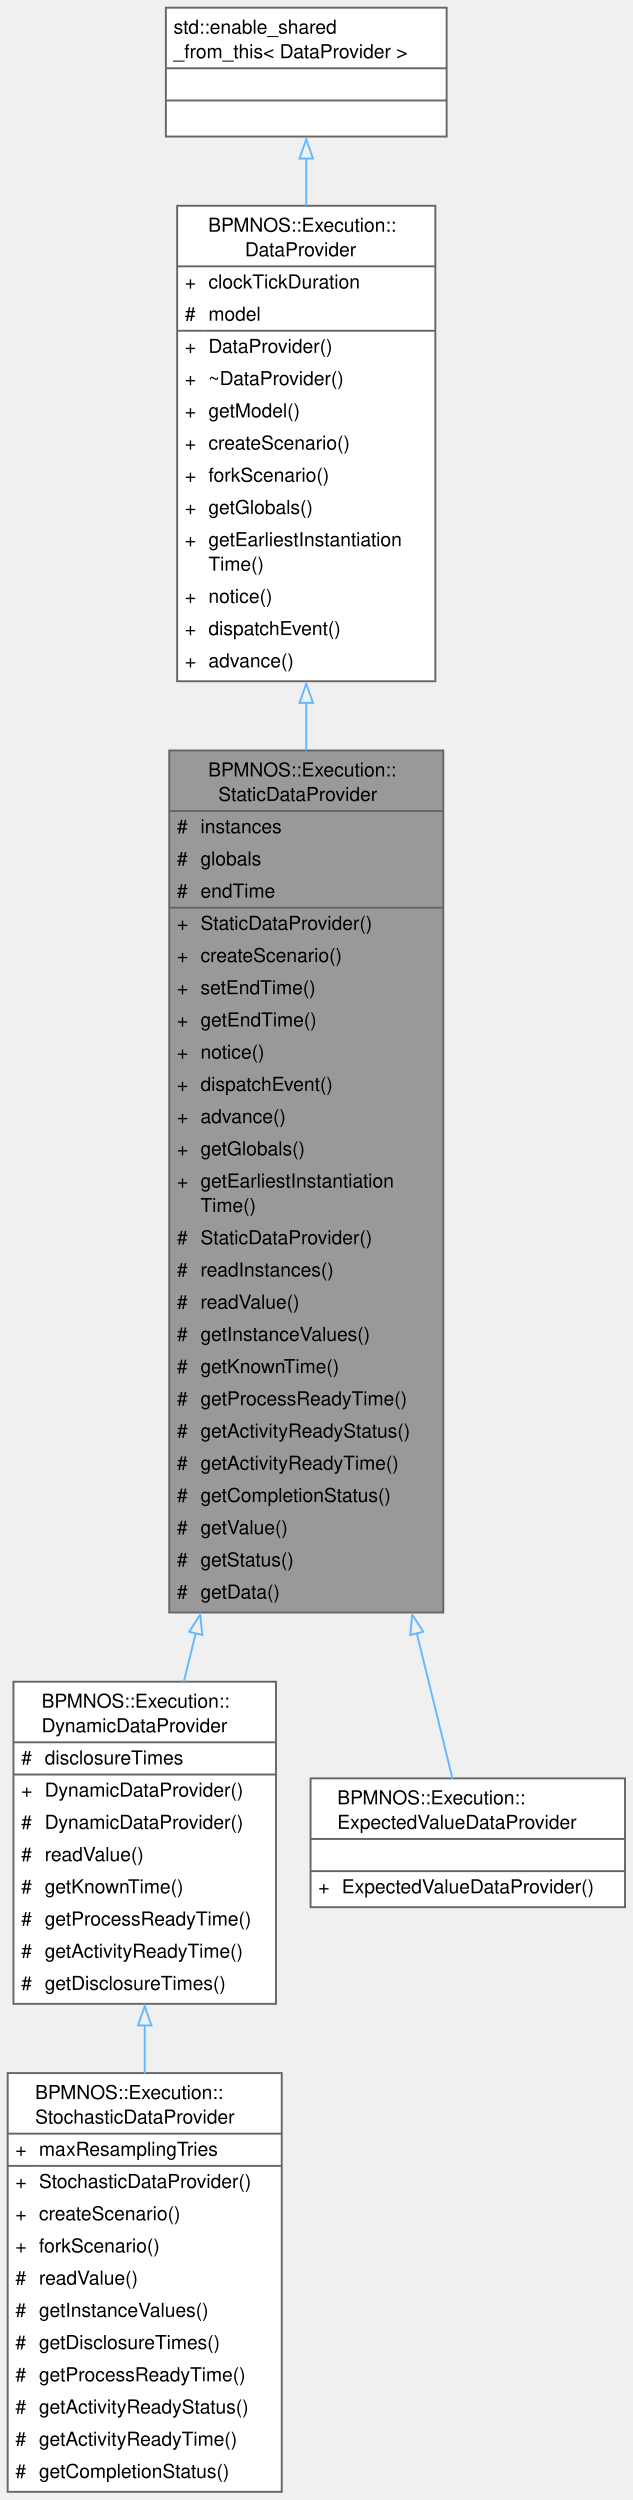
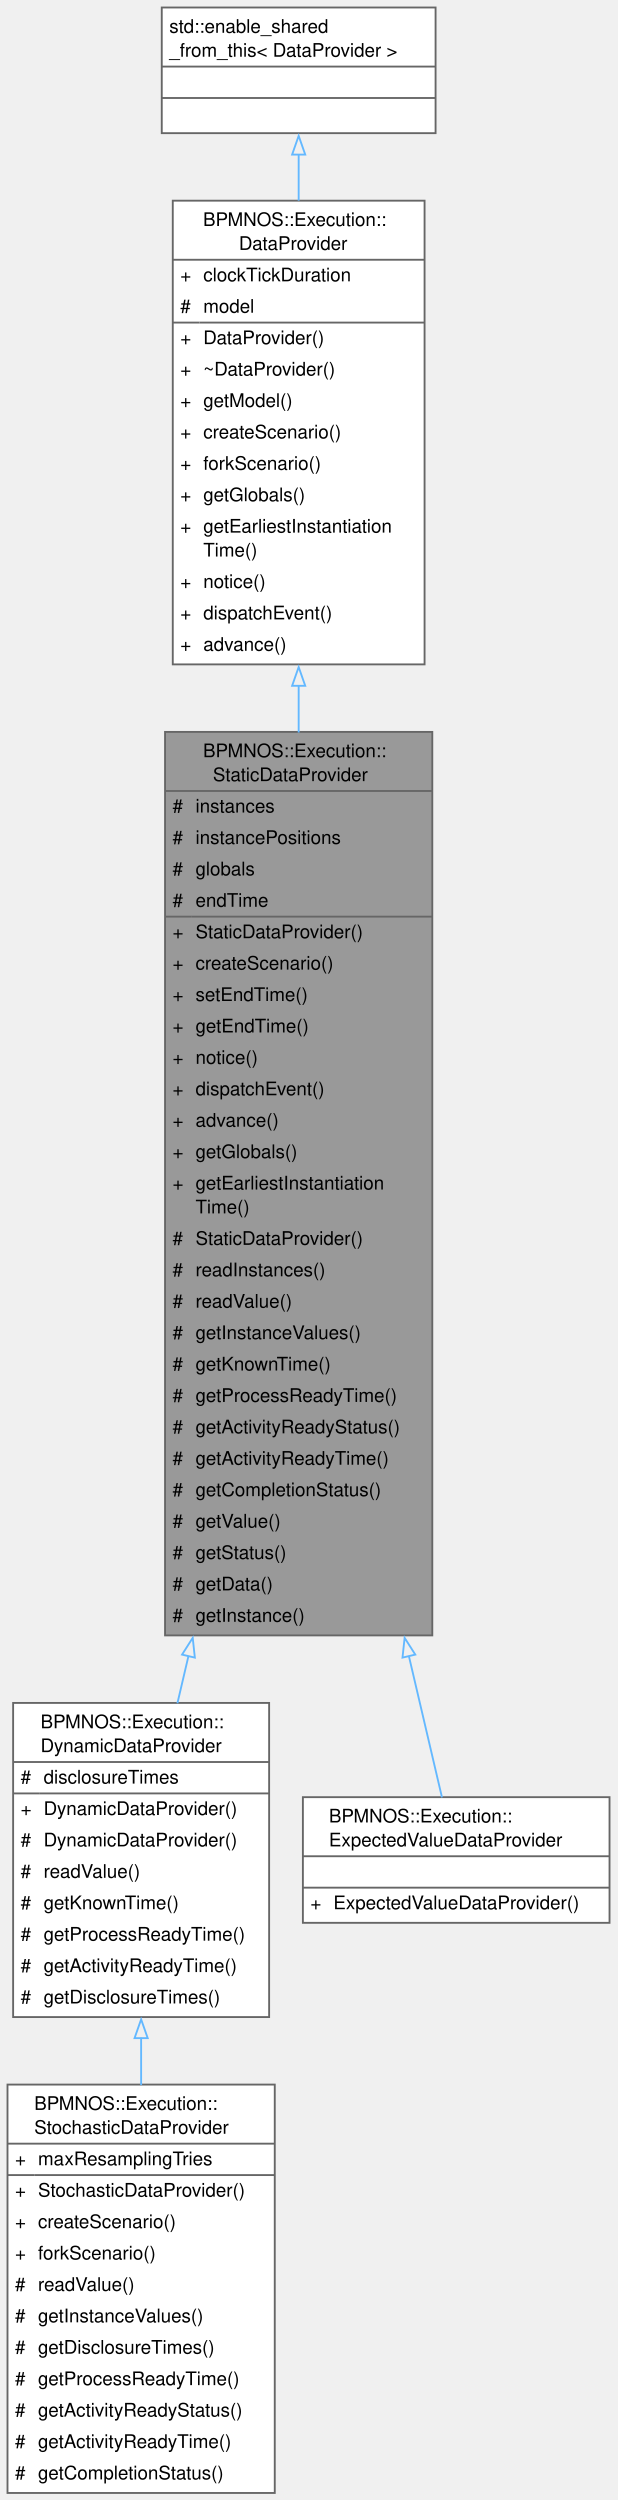
- <svg xmlns="http://www.w3.org/2000/svg" xmlns:xlink="http://www.w3.org/1999/xlink" width="329pt" height="1300pt" viewBox="0.00 0.00 329.00 1300.00">
-   <g id="graph0" class="graph" transform="scale(1 1) rotate(0) translate(4 1295.75)">
+ <svg xmlns="http://www.w3.org/2000/svg" xmlns:xlink="http://www.w3.org/1999/xlink" width="329pt" height="1333pt" viewBox="0.00 0.00 329.00 1333.00">
+   <g id="graph0" class="graph" transform="scale(1 1) rotate(0) translate(4 1329.25)">
    <g id="Node000001" class="node">
      <g id="a_Node000001">
        <a xlink:title="Data provider for instance data known from the start of a run.">
-           <polygon fill="#999999" stroke="none" points="226.5,-905.5 84,-905.5 84,-457.25 226.5,-457.25 226.5,-905.5" />
-           <text xml:space="preserve" text-anchor="start" x="104.25" y="-892" font-family="Helvetica,sans-Serif" font-size="10.00">BPMNOS::Execution::</text>
-           <text xml:space="preserve" text-anchor="start" x="109.5" y="-879.25" font-family="Helvetica,sans-Serif" font-size="10.00">StaticDataProvider</text>
+           <polygon fill="#999999" stroke="none" points="226.5,-939 84,-939 84,-457.25 226.5,-457.25 226.5,-939" />
+           <text xml:space="preserve" text-anchor="start" x="104.25" y="-925.5" font-family="Helvetica,sans-Serif" font-size="10.00">BPMNOS::Execution::</text>
+           <text xml:space="preserve" text-anchor="start" x="109.5" y="-912.75" font-family="Helvetica,sans-Serif" font-size="10.00">StaticDataProvider</text>
+           <text xml:space="preserve" text-anchor="start" x="88" y="-896" font-family="Helvetica,sans-Serif" font-size="10.00">#</text>
+           <text xml:space="preserve" text-anchor="start" x="100.25" y="-896" font-family="Helvetica,sans-Serif" font-size="10.00">instances</text>
+           <text xml:space="preserve" text-anchor="start" x="88" y="-879.25" font-family="Helvetica,sans-Serif" font-size="10.00">#</text>
+           <text xml:space="preserve" text-anchor="start" x="100.25" y="-879.25" font-family="Helvetica,sans-Serif" font-size="10.00">instancePositions</text>
          <text xml:space="preserve" text-anchor="start" x="88" y="-862.5" font-family="Helvetica,sans-Serif" font-size="10.00">#</text>
-           <text xml:space="preserve" text-anchor="start" x="100.25" y="-862.5" font-family="Helvetica,sans-Serif" font-size="10.00">instances</text>
+           <text xml:space="preserve" text-anchor="start" x="100.25" y="-862.5" font-family="Helvetica,sans-Serif" font-size="10.00">globals</text>
          <text xml:space="preserve" text-anchor="start" x="88" y="-845.75" font-family="Helvetica,sans-Serif" font-size="10.00">#</text>
-           <text xml:space="preserve" text-anchor="start" x="100.25" y="-845.75" font-family="Helvetica,sans-Serif" font-size="10.00">globals</text>
-           <text xml:space="preserve" text-anchor="start" x="88" y="-829" font-family="Helvetica,sans-Serif" font-size="10.00">#</text>
-           <text xml:space="preserve" text-anchor="start" x="100.25" y="-829" font-family="Helvetica,sans-Serif" font-size="10.00">endTime</text>
+           <text xml:space="preserve" text-anchor="start" x="100.25" y="-845.75" font-family="Helvetica,sans-Serif" font-size="10.00">endTime</text>
+           <text xml:space="preserve" text-anchor="start" x="88" y="-829" font-family="Helvetica,sans-Serif" font-size="10.00">+</text>
+           <text xml:space="preserve" text-anchor="start" x="100.25" y="-829" font-family="Helvetica,sans-Serif" font-size="10.00">StaticDataProvider()</text>
          <text xml:space="preserve" text-anchor="start" x="88" y="-812.25" font-family="Helvetica,sans-Serif" font-size="10.00">+</text>
-           <text xml:space="preserve" text-anchor="start" x="100.25" y="-812.25" font-family="Helvetica,sans-Serif" font-size="10.00">StaticDataProvider()</text>
+           <text xml:space="preserve" text-anchor="start" x="100.25" y="-812.25" font-family="Helvetica,sans-Serif" font-size="10.00">createScenario()</text>
          <text xml:space="preserve" text-anchor="start" x="88" y="-795.5" font-family="Helvetica,sans-Serif" font-size="10.00">+</text>
-           <text xml:space="preserve" text-anchor="start" x="100.25" y="-795.5" font-family="Helvetica,sans-Serif" font-size="10.00">createScenario()</text>
+           <text xml:space="preserve" text-anchor="start" x="100.25" y="-795.5" font-family="Helvetica,sans-Serif" font-size="10.00">setEndTime()</text>
          <text xml:space="preserve" text-anchor="start" x="88" y="-778.75" font-family="Helvetica,sans-Serif" font-size="10.00">+</text>
-           <text xml:space="preserve" text-anchor="start" x="100.25" y="-778.75" font-family="Helvetica,sans-Serif" font-size="10.00">setEndTime()</text>
+           <text xml:space="preserve" text-anchor="start" x="100.25" y="-778.75" font-family="Helvetica,sans-Serif" font-size="10.00">getEndTime()</text>
          <text xml:space="preserve" text-anchor="start" x="88" y="-762" font-family="Helvetica,sans-Serif" font-size="10.00">+</text>
-           <text xml:space="preserve" text-anchor="start" x="100.25" y="-762" font-family="Helvetica,sans-Serif" font-size="10.00">getEndTime()</text>
+           <text xml:space="preserve" text-anchor="start" x="100.25" y="-762" font-family="Helvetica,sans-Serif" font-size="10.00">notice()</text>
          <text xml:space="preserve" text-anchor="start" x="88" y="-745.25" font-family="Helvetica,sans-Serif" font-size="10.00">+</text>
-           <text xml:space="preserve" text-anchor="start" x="100.25" y="-745.25" font-family="Helvetica,sans-Serif" font-size="10.00">notice()</text>
+           <text xml:space="preserve" text-anchor="start" x="100.25" y="-745.25" font-family="Helvetica,sans-Serif" font-size="10.00">dispatchEvent()</text>
          <text xml:space="preserve" text-anchor="start" x="88" y="-728.5" font-family="Helvetica,sans-Serif" font-size="10.00">+</text>
-           <text xml:space="preserve" text-anchor="start" x="100.25" y="-728.5" font-family="Helvetica,sans-Serif" font-size="10.00">dispatchEvent()</text>
+           <text xml:space="preserve" text-anchor="start" x="100.25" y="-728.5" font-family="Helvetica,sans-Serif" font-size="10.00">advance()</text>
          <text xml:space="preserve" text-anchor="start" x="88" y="-711.75" font-family="Helvetica,sans-Serif" font-size="10.00">+</text>
-           <text xml:space="preserve" text-anchor="start" x="100.25" y="-711.75" font-family="Helvetica,sans-Serif" font-size="10.00">advance()</text>
+           <text xml:space="preserve" text-anchor="start" x="100.25" y="-711.75" font-family="Helvetica,sans-Serif" font-size="10.00">getGlobals()</text>
          <text xml:space="preserve" text-anchor="start" x="88" y="-695" font-family="Helvetica,sans-Serif" font-size="10.00">+</text>
-           <text xml:space="preserve" text-anchor="start" x="100.25" y="-695" font-family="Helvetica,sans-Serif" font-size="10.00">getGlobals()</text>
-           <text xml:space="preserve" text-anchor="start" x="88" y="-678.25" font-family="Helvetica,sans-Serif" font-size="10.00">+</text>
-           <text xml:space="preserve" text-anchor="start" x="100.25" y="-678.25" font-family="Helvetica,sans-Serif" font-size="10.00">getEarliestInstantiation</text>
-           <text xml:space="preserve" text-anchor="start" x="100.25" y="-665.5" font-family="Helvetica,sans-Serif" font-size="10.00">Time()</text>
+           <text xml:space="preserve" text-anchor="start" x="100.25" y="-695" font-family="Helvetica,sans-Serif" font-size="10.00">getEarliestInstantiation</text>
+           <text xml:space="preserve" text-anchor="start" x="100.25" y="-682.25" font-family="Helvetica,sans-Serif" font-size="10.00">Time()</text>
+           <text xml:space="preserve" text-anchor="start" x="88" y="-665.5" font-family="Helvetica,sans-Serif" font-size="10.00">#</text>
+           <text xml:space="preserve" text-anchor="start" x="100.25" y="-665.5" font-family="Helvetica,sans-Serif" font-size="10.00">StaticDataProvider()</text>
          <text xml:space="preserve" text-anchor="start" x="88" y="-648.75" font-family="Helvetica,sans-Serif" font-size="10.00">#</text>
-           <text xml:space="preserve" text-anchor="start" x="100.25" y="-648.75" font-family="Helvetica,sans-Serif" font-size="10.00">StaticDataProvider()</text>
+           <text xml:space="preserve" text-anchor="start" x="100.25" y="-648.75" font-family="Helvetica,sans-Serif" font-size="10.00">readInstances()</text>
          <text xml:space="preserve" text-anchor="start" x="88" y="-632" font-family="Helvetica,sans-Serif" font-size="10.00">#</text>
-           <text xml:space="preserve" text-anchor="start" x="100.25" y="-632" font-family="Helvetica,sans-Serif" font-size="10.00">readInstances()</text>
+           <text xml:space="preserve" text-anchor="start" x="100.25" y="-632" font-family="Helvetica,sans-Serif" font-size="10.00">readValue()</text>
          <text xml:space="preserve" text-anchor="start" x="88" y="-615.25" font-family="Helvetica,sans-Serif" font-size="10.00">#</text>
-           <text xml:space="preserve" text-anchor="start" x="100.25" y="-615.25" font-family="Helvetica,sans-Serif" font-size="10.00">readValue()</text>
+           <text xml:space="preserve" text-anchor="start" x="100.25" y="-615.25" font-family="Helvetica,sans-Serif" font-size="10.00">getInstanceValues()</text>
          <text xml:space="preserve" text-anchor="start" x="88" y="-598.5" font-family="Helvetica,sans-Serif" font-size="10.00">#</text>
-           <text xml:space="preserve" text-anchor="start" x="100.25" y="-598.5" font-family="Helvetica,sans-Serif" font-size="10.00">getInstanceValues()</text>
+           <text xml:space="preserve" text-anchor="start" x="100.25" y="-598.5" font-family="Helvetica,sans-Serif" font-size="10.00">getKnownTime()</text>
          <text xml:space="preserve" text-anchor="start" x="88" y="-581.75" font-family="Helvetica,sans-Serif" font-size="10.00">#</text>
-           <text xml:space="preserve" text-anchor="start" x="100.25" y="-581.75" font-family="Helvetica,sans-Serif" font-size="10.00">getKnownTime()</text>
+           <text xml:space="preserve" text-anchor="start" x="100.25" y="-581.75" font-family="Helvetica,sans-Serif" font-size="10.00">getProcessReadyTime()</text>
          <text xml:space="preserve" text-anchor="start" x="88" y="-565" font-family="Helvetica,sans-Serif" font-size="10.00">#</text>
-           <text xml:space="preserve" text-anchor="start" x="100.25" y="-565" font-family="Helvetica,sans-Serif" font-size="10.00">getProcessReadyTime()</text>
+           <text xml:space="preserve" text-anchor="start" x="100.25" y="-565" font-family="Helvetica,sans-Serif" font-size="10.00">getActivityReadyStatus()</text>
          <text xml:space="preserve" text-anchor="start" x="88" y="-548.25" font-family="Helvetica,sans-Serif" font-size="10.00">#</text>
-           <text xml:space="preserve" text-anchor="start" x="100.25" y="-548.25" font-family="Helvetica,sans-Serif" font-size="10.00">getActivityReadyStatus()</text>
+           <text xml:space="preserve" text-anchor="start" x="100.25" y="-548.25" font-family="Helvetica,sans-Serif" font-size="10.00">getActivityReadyTime()</text>
          <text xml:space="preserve" text-anchor="start" x="88" y="-531.5" font-family="Helvetica,sans-Serif" font-size="10.00">#</text>
-           <text xml:space="preserve" text-anchor="start" x="100.25" y="-531.5" font-family="Helvetica,sans-Serif" font-size="10.00">getActivityReadyTime()</text>
+           <text xml:space="preserve" text-anchor="start" x="100.25" y="-531.5" font-family="Helvetica,sans-Serif" font-size="10.00">getCompletionStatus()</text>
          <text xml:space="preserve" text-anchor="start" x="88" y="-514.75" font-family="Helvetica,sans-Serif" font-size="10.00">#</text>
-           <text xml:space="preserve" text-anchor="start" x="100.25" y="-514.75" font-family="Helvetica,sans-Serif" font-size="10.00">getCompletionStatus()</text>
+           <text xml:space="preserve" text-anchor="start" x="100.25" y="-514.75" font-family="Helvetica,sans-Serif" font-size="10.00">getValue()</text>
          <text xml:space="preserve" text-anchor="start" x="88" y="-498" font-family="Helvetica,sans-Serif" font-size="10.00">#</text>
-           <text xml:space="preserve" text-anchor="start" x="100.25" y="-498" font-family="Helvetica,sans-Serif" font-size="10.00">getValue()</text>
+           <text xml:space="preserve" text-anchor="start" x="100.25" y="-498" font-family="Helvetica,sans-Serif" font-size="10.00">getStatus()</text>
          <text xml:space="preserve" text-anchor="start" x="88" y="-481.25" font-family="Helvetica,sans-Serif" font-size="10.00">#</text>
-           <text xml:space="preserve" text-anchor="start" x="100.25" y="-481.25" font-family="Helvetica,sans-Serif" font-size="10.00">getStatus()</text>
+           <text xml:space="preserve" text-anchor="start" x="100.25" y="-481.25" font-family="Helvetica,sans-Serif" font-size="10.00">getData()</text>
          <text xml:space="preserve" text-anchor="start" x="88" y="-464.5" font-family="Helvetica,sans-Serif" font-size="10.00">#</text>
-           <text xml:space="preserve" text-anchor="start" x="100.25" y="-464.5" font-family="Helvetica,sans-Serif" font-size="10.00">getData()</text>
-           <polygon fill="#666666" stroke="#666666" points="84,-874 84,-874 226.5,-874 226.5,-874 84,-874" />
-           <polygon fill="#666666" stroke="#666666" points="84,-823.75 84,-823.75 98.25,-823.75 98.25,-823.75 84,-823.75" />
-           <polygon fill="#666666" stroke="#666666" points="98.25,-823.75 98.25,-823.75 226.5,-823.75 226.5,-823.75 98.25,-823.75" />
-           <polygon fill="none" stroke="#666666" points="84,-457.25 84,-905.5 226.5,-905.5 226.5,-457.25 84,-457.25" />
+           <text xml:space="preserve" text-anchor="start" x="100.25" y="-464.5" font-family="Helvetica,sans-Serif" font-size="10.00">getInstance()</text>
+           <polygon fill="#666666" stroke="#666666" points="84,-907.5 84,-907.5 226.5,-907.5 226.5,-907.5 84,-907.5" />
+           <polygon fill="#666666" stroke="#666666" points="84,-840.5 84,-840.5 98.25,-840.5 98.25,-840.5 84,-840.5" />
+           <polygon fill="#666666" stroke="#666666" points="98.25,-840.5 98.25,-840.5 226.5,-840.5 226.5,-840.5 98.25,-840.5" />
+           <polygon fill="none" stroke="#666666" points="84,-457.25 84,-939 226.5,-939 226.5,-457.25 84,-457.25" />
        </a>
      </g>
    </g>
    <g id="Node000004" class="node">
      <g id="a_Node000004">
        <a xlink:href="classBPMNOS_1_1Execution_1_1DynamicDataProvider.html" target="_top" xlink:title="Data provider for instance data disclosed during a run.">
          <polygon fill="white" stroke="none" points="139.5,-421.25 3,-421.25 3,-253.75 139.5,-253.75 139.5,-421.25" />
          <text xml:space="preserve" text-anchor="start" x="17.62" y="-407.75" font-family="Helvetica,sans-Serif" font-size="10.00">BPMNOS::Execution::</text>
          <text xml:space="preserve" text-anchor="start" x="17.62" y="-395" font-family="Helvetica,sans-Serif" font-size="10.00">DynamicDataProvider</text>
          <text xml:space="preserve" text-anchor="start" x="7" y="-378.25" font-family="Helvetica,sans-Serif" font-size="10.00">#</text>
          <text xml:space="preserve" text-anchor="start" x="19.25" y="-378.25" font-family="Helvetica,sans-Serif" font-size="10.00">disclosureTimes</text>
          <text xml:space="preserve" text-anchor="start" x="7" y="-361.5" font-family="Helvetica,sans-Serif" font-size="10.00">+</text>
          <text xml:space="preserve" text-anchor="start" x="19.25" y="-361.5" font-family="Helvetica,sans-Serif" font-size="10.00">DynamicDataProvider()</text>
          <text xml:space="preserve" text-anchor="start" x="7" y="-344.75" font-family="Helvetica,sans-Serif" font-size="10.00">#</text>
          <text xml:space="preserve" text-anchor="start" x="19.25" y="-344.75" font-family="Helvetica,sans-Serif" font-size="10.00">DynamicDataProvider()</text>
          <text xml:space="preserve" text-anchor="start" x="7" y="-328" font-family="Helvetica,sans-Serif" font-size="10.00">#</text>
          <text xml:space="preserve" text-anchor="start" x="19.25" y="-328" font-family="Helvetica,sans-Serif" font-size="10.00">readValue()</text>
          <text xml:space="preserve" text-anchor="start" x="7" y="-311.25" font-family="Helvetica,sans-Serif" font-size="10.00">#</text>
          <text xml:space="preserve" text-anchor="start" x="19.25" y="-311.25" font-family="Helvetica,sans-Serif" font-size="10.00">getKnownTime()</text>
          <text xml:space="preserve" text-anchor="start" x="7" y="-294.5" font-family="Helvetica,sans-Serif" font-size="10.00">#</text>
          <text xml:space="preserve" text-anchor="start" x="19.25" y="-294.5" font-family="Helvetica,sans-Serif" font-size="10.00">getProcessReadyTime()</text>
          <text xml:space="preserve" text-anchor="start" x="7" y="-277.75" font-family="Helvetica,sans-Serif" font-size="10.00">#</text>
          <text xml:space="preserve" text-anchor="start" x="19.25" y="-277.75" font-family="Helvetica,sans-Serif" font-size="10.00">getActivityReadyTime()</text>
          <text xml:space="preserve" text-anchor="start" x="7" y="-261" font-family="Helvetica,sans-Serif" font-size="10.00">#</text>
          <text xml:space="preserve" text-anchor="start" x="19.25" y="-261" font-family="Helvetica,sans-Serif" font-size="10.00">getDisclosureTimes()</text>
          <polygon fill="#666666" stroke="#666666" points="3,-389.75 3,-389.75 139.5,-389.75 139.5,-389.75 3,-389.75" />
          <polygon fill="#666666" stroke="#666666" points="3,-373 3,-373 17.25,-373 17.25,-373 3,-373" />
          <polygon fill="#666666" stroke="#666666" points="17.25,-373 17.25,-373 139.5,-373 139.5,-373 17.25,-373" />
          <polygon fill="none" stroke="#666666" points="3,-253.75 3,-421.25 139.5,-421.25 139.5,-253.75 3,-253.75" />
        </a>
      </g>
    </g>
    <g id="edge3_Node000001_Node000004" class="edge">
      <g id="a_edge3_Node000001_Node000004">
        <a xlink:title=" ">
-           <path fill="none" stroke="#63b8ff" d="M97.83,-446.68C95.66,-437.84 93.55,-429.25 91.53,-421.04" />
-           <polygon fill="none" stroke="#63b8ff" points="94.37,-447.25 100.15,-456.12 101.16,-445.58 94.37,-447.25" />
+           <path fill="none" stroke="#63b8ff" d="M96.49,-446.26C94.45,-437.55 92.48,-429.12 90.59,-421.06" />
+           <polygon fill="none" stroke="#63b8ff" points="93.07,-447.01 98.76,-455.95 99.89,-445.41 93.07,-447.01" />
        </a>
      </g>
    </g>
    <g id="Node000006" class="node">
      <g id="a_Node000006">
        <a xlink:href="classBPMNOS_1_1Execution_1_1ExpectedValueDataProvider.html" target="_top" xlink:title="Data provider replacing every random expression of the instance data by its expected value.">
          <polygon fill="white" stroke="none" points="321,-371 157.5,-371 157.5,-304 321,-304 321,-371" />
          <text xml:space="preserve" text-anchor="start" x="171.38" y="-357.5" font-family="Helvetica,sans-Serif" font-size="10.00">BPMNOS::Execution::</text>
          <text xml:space="preserve" text-anchor="start" x="171.38" y="-344.75" font-family="Helvetica,sans-Serif" font-size="10.00">ExpectedValueDataProvider</text>
          <text xml:space="preserve" text-anchor="start" x="237.75" y="-328" font-family="Helvetica,sans-Serif" font-size="10.00"> </text>
          <text xml:space="preserve" text-anchor="start" x="161.5" y="-311.25" font-family="Helvetica,sans-Serif" font-size="10.00">+</text>
          <text xml:space="preserve" text-anchor="start" x="173.75" y="-311.25" font-family="Helvetica,sans-Serif" font-size="10.00">ExpectedValueDataProvider()</text>
          <polygon fill="#666666" stroke="#666666" points="157.5,-339.5 157.5,-339.5 321,-339.5 321,-339.5 157.5,-339.5" />
          <polygon fill="#666666" stroke="#666666" points="157.5,-322.75 157.5,-322.75 321,-322.75 321,-322.75 157.5,-322.75" />
          <polygon fill="none" stroke="#666666" points="157.5,-304 157.5,-371 321,-371 321,-304 157.5,-304" />
        </a>
      </g>
    </g>
    <g id="edge5_Node000001_Node000006" class="edge">
      <g id="a_edge5_Node000001_Node000006">
        <a xlink:title=" ">
-           <path fill="none" stroke="#63b8ff" d="M212.71,-446.53C220,-416.85 226.57,-390.1 231.35,-370.65" />
-           <polygon fill="none" stroke="#63b8ff" points="209.34,-445.58 210.35,-456.12 216.13,-447.25 209.34,-445.58" />
+           <path fill="none" stroke="#63b8ff" d="M213.98,-446.37C220.92,-416.74 227.14,-390.22 231.66,-370.89" />
+           <polygon fill="none" stroke="#63b8ff" points="210.61,-445.41 211.74,-455.95 217.43,-447.01 210.61,-445.41" />
        </a>
      </g>
    </g>
    <g id="Node000002" class="node">
      <g id="a_Node000002">
        <a xlink:href="classBPMNOS_1_1Execution_1_1DataProvider.html" target="_top" xlink:title="Base class of the data providers feeding the environment of a run with events.">
-           <polygon fill="white" stroke="none" points="222.38,-1188.75 88.12,-1188.75 88.12,-941.5 222.38,-941.5 222.38,-1188.75" />
-           <text xml:space="preserve" text-anchor="start" x="104.25" y="-1175.25" font-family="Helvetica,sans-Serif" font-size="10.00">BPMNOS::Execution::</text>
-           <text xml:space="preserve" text-anchor="start" x="123.38" y="-1162.5" font-family="Helvetica,sans-Serif" font-size="10.00">DataProvider</text>
+           <polygon fill="white" stroke="none" points="222.38,-1222.25 88.12,-1222.25 88.12,-975 222.38,-975 222.38,-1222.25" />
+           <text xml:space="preserve" text-anchor="start" x="104.25" y="-1208.75" font-family="Helvetica,sans-Serif" font-size="10.00">BPMNOS::Execution::</text>
+           <text xml:space="preserve" text-anchor="start" x="123.38" y="-1196" font-family="Helvetica,sans-Serif" font-size="10.00">DataProvider</text>
+           <text xml:space="preserve" text-anchor="start" x="92.12" y="-1179.25" font-family="Helvetica,sans-Serif" font-size="10.00">+</text>
+           <text xml:space="preserve" text-anchor="start" x="104.38" y="-1179.25" font-family="Helvetica,sans-Serif" font-size="10.00">clockTickDuration</text>
+           <text xml:space="preserve" text-anchor="start" x="92.12" y="-1162.5" font-family="Helvetica,sans-Serif" font-size="10.00">#</text>
+           <text xml:space="preserve" text-anchor="start" x="104.38" y="-1162.5" font-family="Helvetica,sans-Serif" font-size="10.00">model</text>
          <text xml:space="preserve" text-anchor="start" x="92.12" y="-1145.75" font-family="Helvetica,sans-Serif" font-size="10.00">+</text>
-           <text xml:space="preserve" text-anchor="start" x="104.38" y="-1145.75" font-family="Helvetica,sans-Serif" font-size="10.00">clockTickDuration</text>
-           <text xml:space="preserve" text-anchor="start" x="92.12" y="-1129" font-family="Helvetica,sans-Serif" font-size="10.00">#</text>
-           <text xml:space="preserve" text-anchor="start" x="104.38" y="-1129" font-family="Helvetica,sans-Serif" font-size="10.00">model</text>
+           <text xml:space="preserve" text-anchor="start" x="104.38" y="-1145.75" font-family="Helvetica,sans-Serif" font-size="10.00">DataProvider()</text>
+           <text xml:space="preserve" text-anchor="start" x="92.12" y="-1129" font-family="Helvetica,sans-Serif" font-size="10.00">+</text>
+           <text xml:space="preserve" text-anchor="start" x="104.38" y="-1129" font-family="Helvetica,sans-Serif" font-size="10.00">~DataProvider()</text>
          <text xml:space="preserve" text-anchor="start" x="92.12" y="-1112.25" font-family="Helvetica,sans-Serif" font-size="10.00">+</text>
-           <text xml:space="preserve" text-anchor="start" x="104.38" y="-1112.25" font-family="Helvetica,sans-Serif" font-size="10.00">DataProvider()</text>
+           <text xml:space="preserve" text-anchor="start" x="104.38" y="-1112.25" font-family="Helvetica,sans-Serif" font-size="10.00">getModel()</text>
          <text xml:space="preserve" text-anchor="start" x="92.12" y="-1095.5" font-family="Helvetica,sans-Serif" font-size="10.00">+</text>
-           <text xml:space="preserve" text-anchor="start" x="104.38" y="-1095.5" font-family="Helvetica,sans-Serif" font-size="10.00">~DataProvider()</text>
+           <text xml:space="preserve" text-anchor="start" x="104.38" y="-1095.5" font-family="Helvetica,sans-Serif" font-size="10.00">createScenario()</text>
          <text xml:space="preserve" text-anchor="start" x="92.12" y="-1078.75" font-family="Helvetica,sans-Serif" font-size="10.00">+</text>
-           <text xml:space="preserve" text-anchor="start" x="104.38" y="-1078.75" font-family="Helvetica,sans-Serif" font-size="10.00">getModel()</text>
+           <text xml:space="preserve" text-anchor="start" x="104.38" y="-1078.75" font-family="Helvetica,sans-Serif" font-size="10.00">forkScenario()</text>
          <text xml:space="preserve" text-anchor="start" x="92.12" y="-1062" font-family="Helvetica,sans-Serif" font-size="10.00">+</text>
-           <text xml:space="preserve" text-anchor="start" x="104.38" y="-1062" font-family="Helvetica,sans-Serif" font-size="10.00">createScenario()</text>
+           <text xml:space="preserve" text-anchor="start" x="104.38" y="-1062" font-family="Helvetica,sans-Serif" font-size="10.00">getGlobals()</text>
          <text xml:space="preserve" text-anchor="start" x="92.12" y="-1045.25" font-family="Helvetica,sans-Serif" font-size="10.00">+</text>
-           <text xml:space="preserve" text-anchor="start" x="104.38" y="-1045.25" font-family="Helvetica,sans-Serif" font-size="10.00">forkScenario()</text>
-           <text xml:space="preserve" text-anchor="start" x="92.12" y="-1028.5" font-family="Helvetica,sans-Serif" font-size="10.00">+</text>
-           <text xml:space="preserve" text-anchor="start" x="104.38" y="-1028.5" font-family="Helvetica,sans-Serif" font-size="10.00">getGlobals()</text>
-           <text xml:space="preserve" text-anchor="start" x="92.12" y="-1011.75" font-family="Helvetica,sans-Serif" font-size="10.00">+</text>
-           <text xml:space="preserve" text-anchor="start" x="104.38" y="-1011.75" font-family="Helvetica,sans-Serif" font-size="10.00">getEarliestInstantiation</text>
-           <text xml:space="preserve" text-anchor="start" x="104.38" y="-999" font-family="Helvetica,sans-Serif" font-size="10.00">Time()</text>
+           <text xml:space="preserve" text-anchor="start" x="104.38" y="-1045.25" font-family="Helvetica,sans-Serif" font-size="10.00">getEarliestInstantiation</text>
+           <text xml:space="preserve" text-anchor="start" x="104.38" y="-1032.5" font-family="Helvetica,sans-Serif" font-size="10.00">Time()</text>
+           <text xml:space="preserve" text-anchor="start" x="92.12" y="-1015.75" font-family="Helvetica,sans-Serif" font-size="10.00">+</text>
+           <text xml:space="preserve" text-anchor="start" x="104.38" y="-1015.75" font-family="Helvetica,sans-Serif" font-size="10.00">notice()</text>
+           <text xml:space="preserve" text-anchor="start" x="92.12" y="-999" font-family="Helvetica,sans-Serif" font-size="10.00">+</text>
+           <text xml:space="preserve" text-anchor="start" x="104.38" y="-999" font-family="Helvetica,sans-Serif" font-size="10.00">dispatchEvent()</text>
          <text xml:space="preserve" text-anchor="start" x="92.12" y="-982.25" font-family="Helvetica,sans-Serif" font-size="10.00">+</text>
-           <text xml:space="preserve" text-anchor="start" x="104.38" y="-982.25" font-family="Helvetica,sans-Serif" font-size="10.00">notice()</text>
-           <text xml:space="preserve" text-anchor="start" x="92.12" y="-965.5" font-family="Helvetica,sans-Serif" font-size="10.00">+</text>
-           <text xml:space="preserve" text-anchor="start" x="104.38" y="-965.5" font-family="Helvetica,sans-Serif" font-size="10.00">dispatchEvent()</text>
-           <text xml:space="preserve" text-anchor="start" x="92.12" y="-948.75" font-family="Helvetica,sans-Serif" font-size="10.00">+</text>
-           <text xml:space="preserve" text-anchor="start" x="104.38" y="-948.75" font-family="Helvetica,sans-Serif" font-size="10.00">advance()</text>
-           <polygon fill="#666666" stroke="#666666" points="88.12,-1157.25 88.12,-1157.25 222.38,-1157.25 222.38,-1157.25 88.12,-1157.25" />
-           <polygon fill="#666666" stroke="#666666" points="88.12,-1123.75 88.12,-1123.75 102.38,-1123.75 102.38,-1123.75 88.12,-1123.75" />
-           <polygon fill="#666666" stroke="#666666" points="102.38,-1123.75 102.38,-1123.75 222.38,-1123.75 222.38,-1123.75 102.38,-1123.75" />
-           <polygon fill="none" stroke="#666666" points="88.12,-941.5 88.12,-1188.75 222.38,-1188.75 222.38,-941.5 88.12,-941.5" />
+           <text xml:space="preserve" text-anchor="start" x="104.38" y="-982.25" font-family="Helvetica,sans-Serif" font-size="10.00">advance()</text>
+           <polygon fill="#666666" stroke="#666666" points="88.12,-1190.75 88.12,-1190.75 222.38,-1190.75 222.38,-1190.75 88.12,-1190.75" />
+           <polygon fill="#666666" stroke="#666666" points="88.12,-1157.25 88.12,-1157.25 102.38,-1157.25 102.38,-1157.25 88.12,-1157.25" />
+           <polygon fill="#666666" stroke="#666666" points="102.38,-1157.25 102.38,-1157.25 222.38,-1157.25 222.38,-1157.25 102.38,-1157.25" />
+           <polygon fill="none" stroke="#666666" points="88.12,-975 88.12,-1222.25 222.38,-1222.25 222.38,-975 88.12,-975" />
        </a>
      </g>
    </g>
    <g id="edge1_Node000001_Node000002" class="edge">
      <g id="a_edge1_Node000001_Node000002">
        <a xlink:title=" ">
-           <path fill="none" stroke="#63b8ff" d="M155.25,-930.33C155.25,-922.16 155.25,-913.85 155.25,-905.44" />
-           <polygon fill="none" stroke="#63b8ff" points="151.75,-930.25 155.25,-940.25 158.75,-930.25 151.75,-930.25" />
+           <path fill="none" stroke="#63b8ff" d="M155.25,-963.64C155.25,-955.46 155.25,-947.12 155.25,-938.68" />
+           <polygon fill="none" stroke="#63b8ff" points="151.75,-963.57 155.25,-973.57 158.75,-963.57 151.75,-963.57" />
        </a>
      </g>
    </g>
    <g id="Node000003" class="node">
      <g id="a_Node000003">
        <a xlink:title=" ">
-           <polygon fill="white" stroke="none" points="228.25,-1291.75 82.25,-1291.75 82.25,-1224.75 228.25,-1224.75 228.25,-1291.75" />
-           <text xml:space="preserve" text-anchor="start" x="86.25" y="-1278.25" font-family="Helvetica,sans-Serif" font-size="10.00">std::enable_shared</text>
-           <text xml:space="preserve" text-anchor="start" x="86.25" y="-1265.5" font-family="Helvetica,sans-Serif" font-size="10.00">_from_this&lt; DataProvider &gt;</text>
-           <text xml:space="preserve" text-anchor="start" x="153.75" y="-1248.75" font-family="Helvetica,sans-Serif" font-size="10.00"> </text>
-           <text xml:space="preserve" text-anchor="start" x="153.75" y="-1232" font-family="Helvetica,sans-Serif" font-size="10.00"> </text>
-           <polygon fill="#666666" stroke="#666666" points="82.25,-1260.25 82.25,-1260.25 228.25,-1260.25 228.25,-1260.25 82.25,-1260.25" />
-           <polygon fill="#666666" stroke="#666666" points="82.25,-1243.5 82.25,-1243.5 228.25,-1243.5 228.25,-1243.5 82.25,-1243.5" />
-           <polygon fill="none" stroke="#666666" points="82.25,-1224.75 82.25,-1291.75 228.25,-1291.75 228.25,-1224.75 82.25,-1224.75" />
+           <polygon fill="white" stroke="none" points="228.25,-1325.25 82.25,-1325.25 82.25,-1258.25 228.25,-1258.25 228.25,-1325.25" />
+           <text xml:space="preserve" text-anchor="start" x="86.25" y="-1311.75" font-family="Helvetica,sans-Serif" font-size="10.00">std::enable_shared</text>
+           <text xml:space="preserve" text-anchor="start" x="86.25" y="-1299" font-family="Helvetica,sans-Serif" font-size="10.00">_from_this&lt; DataProvider &gt;</text>
+           <text xml:space="preserve" text-anchor="start" x="153.75" y="-1282.25" font-family="Helvetica,sans-Serif" font-size="10.00"> </text>
+           <text xml:space="preserve" text-anchor="start" x="153.75" y="-1265.5" font-family="Helvetica,sans-Serif" font-size="10.00"> </text>
+           <polygon fill="#666666" stroke="#666666" points="82.25,-1293.75 82.25,-1293.75 228.25,-1293.75 228.25,-1293.75 82.25,-1293.75" />
+           <polygon fill="#666666" stroke="#666666" points="82.25,-1277 82.25,-1277 228.25,-1277 228.25,-1277 82.25,-1277" />
+           <polygon fill="none" stroke="#666666" points="82.25,-1258.25 82.25,-1325.25 228.25,-1325.25 228.25,-1258.25 82.25,-1258.25" />
        </a>
      </g>
    </g>
    <g id="edge2_Node000002_Node000003" class="edge">
      <g id="a_edge2_Node000002_Node000003">
        <a xlink:title=" ">
-           <path fill="none" stroke="#63b8ff" d="M155.25,-1213.34C155.25,-1205.67 155.25,-1197.37 155.25,-1188.74" />
-           <polygon fill="none" stroke="#63b8ff" points="151.75,-1213.31 155.25,-1223.31 158.75,-1213.31 151.75,-1213.31" />
+           <path fill="none" stroke="#63b8ff" d="M155.25,-1246.84C155.25,-1239.17 155.25,-1230.87 155.25,-1222.24" />
+           <polygon fill="none" stroke="#63b8ff" points="151.75,-1246.81 155.25,-1256.81 158.75,-1246.81 151.75,-1246.81" />
        </a>
      </g>
    </g>
    <g id="Node000005" class="node">
      <g id="a_Node000005">
        <a xlink:href="classBPMNOS_1_1Execution_1_1StochasticDataProvider.html" target="_top" xlink:title="Data provider sampling the instance data of a run from random expressions.">
          <polygon fill="white" stroke="none" points="142.5,-217.75 0,-217.75 0,0 142.5,0 142.5,-217.75" />
          <text xml:space="preserve" text-anchor="start" x="14.25" y="-204.25" font-family="Helvetica,sans-Serif" font-size="10.00">BPMNOS::Execution::</text>
          <text xml:space="preserve" text-anchor="start" x="14.25" y="-191.5" font-family="Helvetica,sans-Serif" font-size="10.00">StochasticDataProvider</text>
          <text xml:space="preserve" text-anchor="start" x="4" y="-174.75" font-family="Helvetica,sans-Serif" font-size="10.00">+</text>
          <text xml:space="preserve" text-anchor="start" x="16.25" y="-174.75" font-family="Helvetica,sans-Serif" font-size="10.00">maxResamplingTries</text>
          <text xml:space="preserve" text-anchor="start" x="4" y="-158" font-family="Helvetica,sans-Serif" font-size="10.00">+</text>
          <text xml:space="preserve" text-anchor="start" x="16.25" y="-158" font-family="Helvetica,sans-Serif" font-size="10.00">StochasticDataProvider()</text>
          <text xml:space="preserve" text-anchor="start" x="4" y="-141.25" font-family="Helvetica,sans-Serif" font-size="10.00">+</text>
          <text xml:space="preserve" text-anchor="start" x="16.25" y="-141.25" font-family="Helvetica,sans-Serif" font-size="10.00">createScenario()</text>
          <text xml:space="preserve" text-anchor="start" x="4" y="-124.5" font-family="Helvetica,sans-Serif" font-size="10.00">+</text>
          <text xml:space="preserve" text-anchor="start" x="16.25" y="-124.5" font-family="Helvetica,sans-Serif" font-size="10.00">forkScenario()</text>
          <text xml:space="preserve" text-anchor="start" x="4" y="-107.75" font-family="Helvetica,sans-Serif" font-size="10.00">#</text>
          <text xml:space="preserve" text-anchor="start" x="16.25" y="-107.75" font-family="Helvetica,sans-Serif" font-size="10.00">readValue()</text>
          <text xml:space="preserve" text-anchor="start" x="4" y="-91" font-family="Helvetica,sans-Serif" font-size="10.00">#</text>
          <text xml:space="preserve" text-anchor="start" x="16.25" y="-91" font-family="Helvetica,sans-Serif" font-size="10.00">getInstanceValues()</text>
          <text xml:space="preserve" text-anchor="start" x="4" y="-74.25" font-family="Helvetica,sans-Serif" font-size="10.00">#</text>
          <text xml:space="preserve" text-anchor="start" x="16.25" y="-74.25" font-family="Helvetica,sans-Serif" font-size="10.00">getDisclosureTimes()</text>
          <text xml:space="preserve" text-anchor="start" x="4" y="-57.5" font-family="Helvetica,sans-Serif" font-size="10.00">#</text>
          <text xml:space="preserve" text-anchor="start" x="16.25" y="-57.5" font-family="Helvetica,sans-Serif" font-size="10.00">getProcessReadyTime()</text>
          <text xml:space="preserve" text-anchor="start" x="4" y="-40.75" font-family="Helvetica,sans-Serif" font-size="10.00">#</text>
          <text xml:space="preserve" text-anchor="start" x="16.25" y="-40.75" font-family="Helvetica,sans-Serif" font-size="10.00">getActivityReadyStatus()</text>
          <text xml:space="preserve" text-anchor="start" x="4" y="-24" font-family="Helvetica,sans-Serif" font-size="10.00">#</text>
          <text xml:space="preserve" text-anchor="start" x="16.25" y="-24" font-family="Helvetica,sans-Serif" font-size="10.00">getActivityReadyTime()</text>
          <text xml:space="preserve" text-anchor="start" x="4" y="-7.25" font-family="Helvetica,sans-Serif" font-size="10.00">#</text>
          <text xml:space="preserve" text-anchor="start" x="16.25" y="-7.25" font-family="Helvetica,sans-Serif" font-size="10.00">getCompletionStatus()</text>
          <polygon fill="#666666" stroke="#666666" points="0,-186.25 0,-186.25 142.5,-186.25 142.5,-186.25 0,-186.25" />
          <polygon fill="#666666" stroke="#666666" points="0,-169.5 0,-169.5 14.25,-169.5 14.25,-169.5 0,-169.5" />
          <polygon fill="#666666" stroke="#666666" points="14.25,-169.5 14.25,-169.5 142.5,-169.5 142.5,-169.5 14.25,-169.5" />
          <polygon fill="none" stroke="#666666" points="0,0 0,-217.75 142.5,-217.75 142.5,0 0,0" />
        </a>
      </g>
    </g>
    <g id="edge4_Node000004_Node000005" class="edge">
      <g id="a_edge4_Node000004_Node000005">
        <a xlink:title=" ">
          <path fill="none" stroke="#63b8ff" d="M71.25,-242.76C71.25,-234.41 71.25,-225.92 71.25,-217.46" />
          <polygon fill="none" stroke="#63b8ff" points="67.75,-242.53 71.25,-252.53 74.75,-242.53 67.75,-242.53" />
        </a>
      </g>
    </g>
  </g>
</svg>
